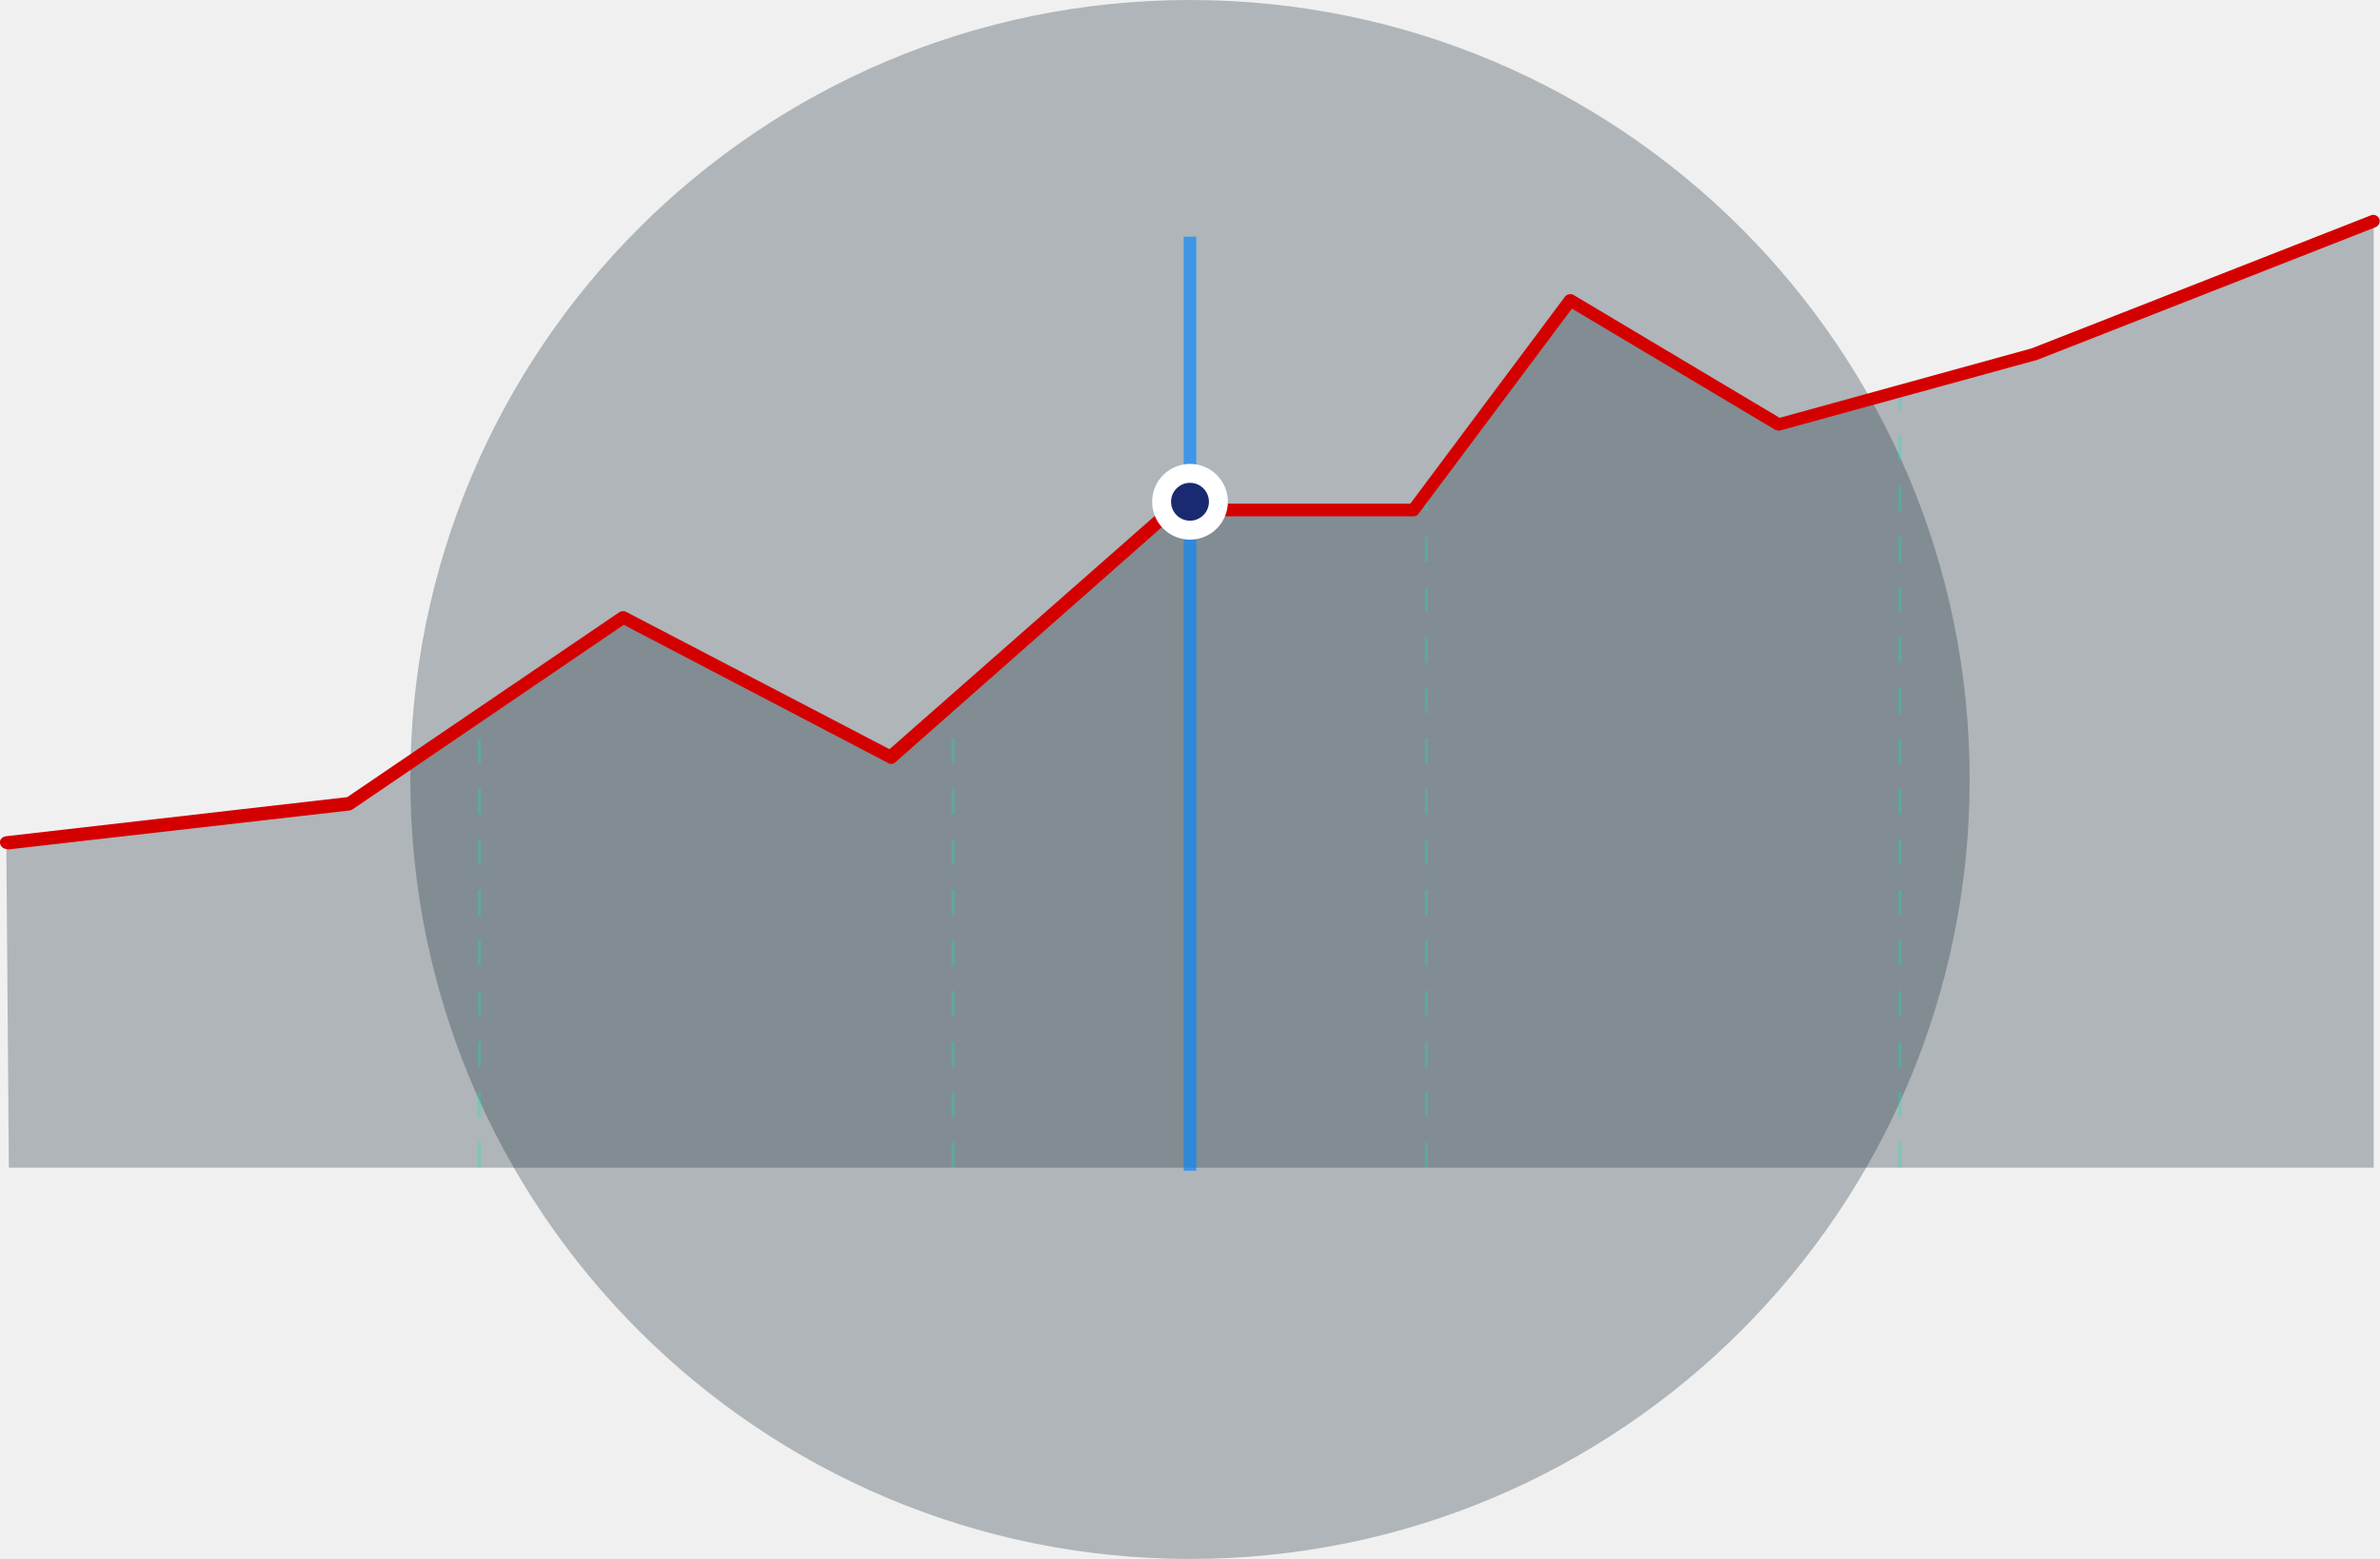
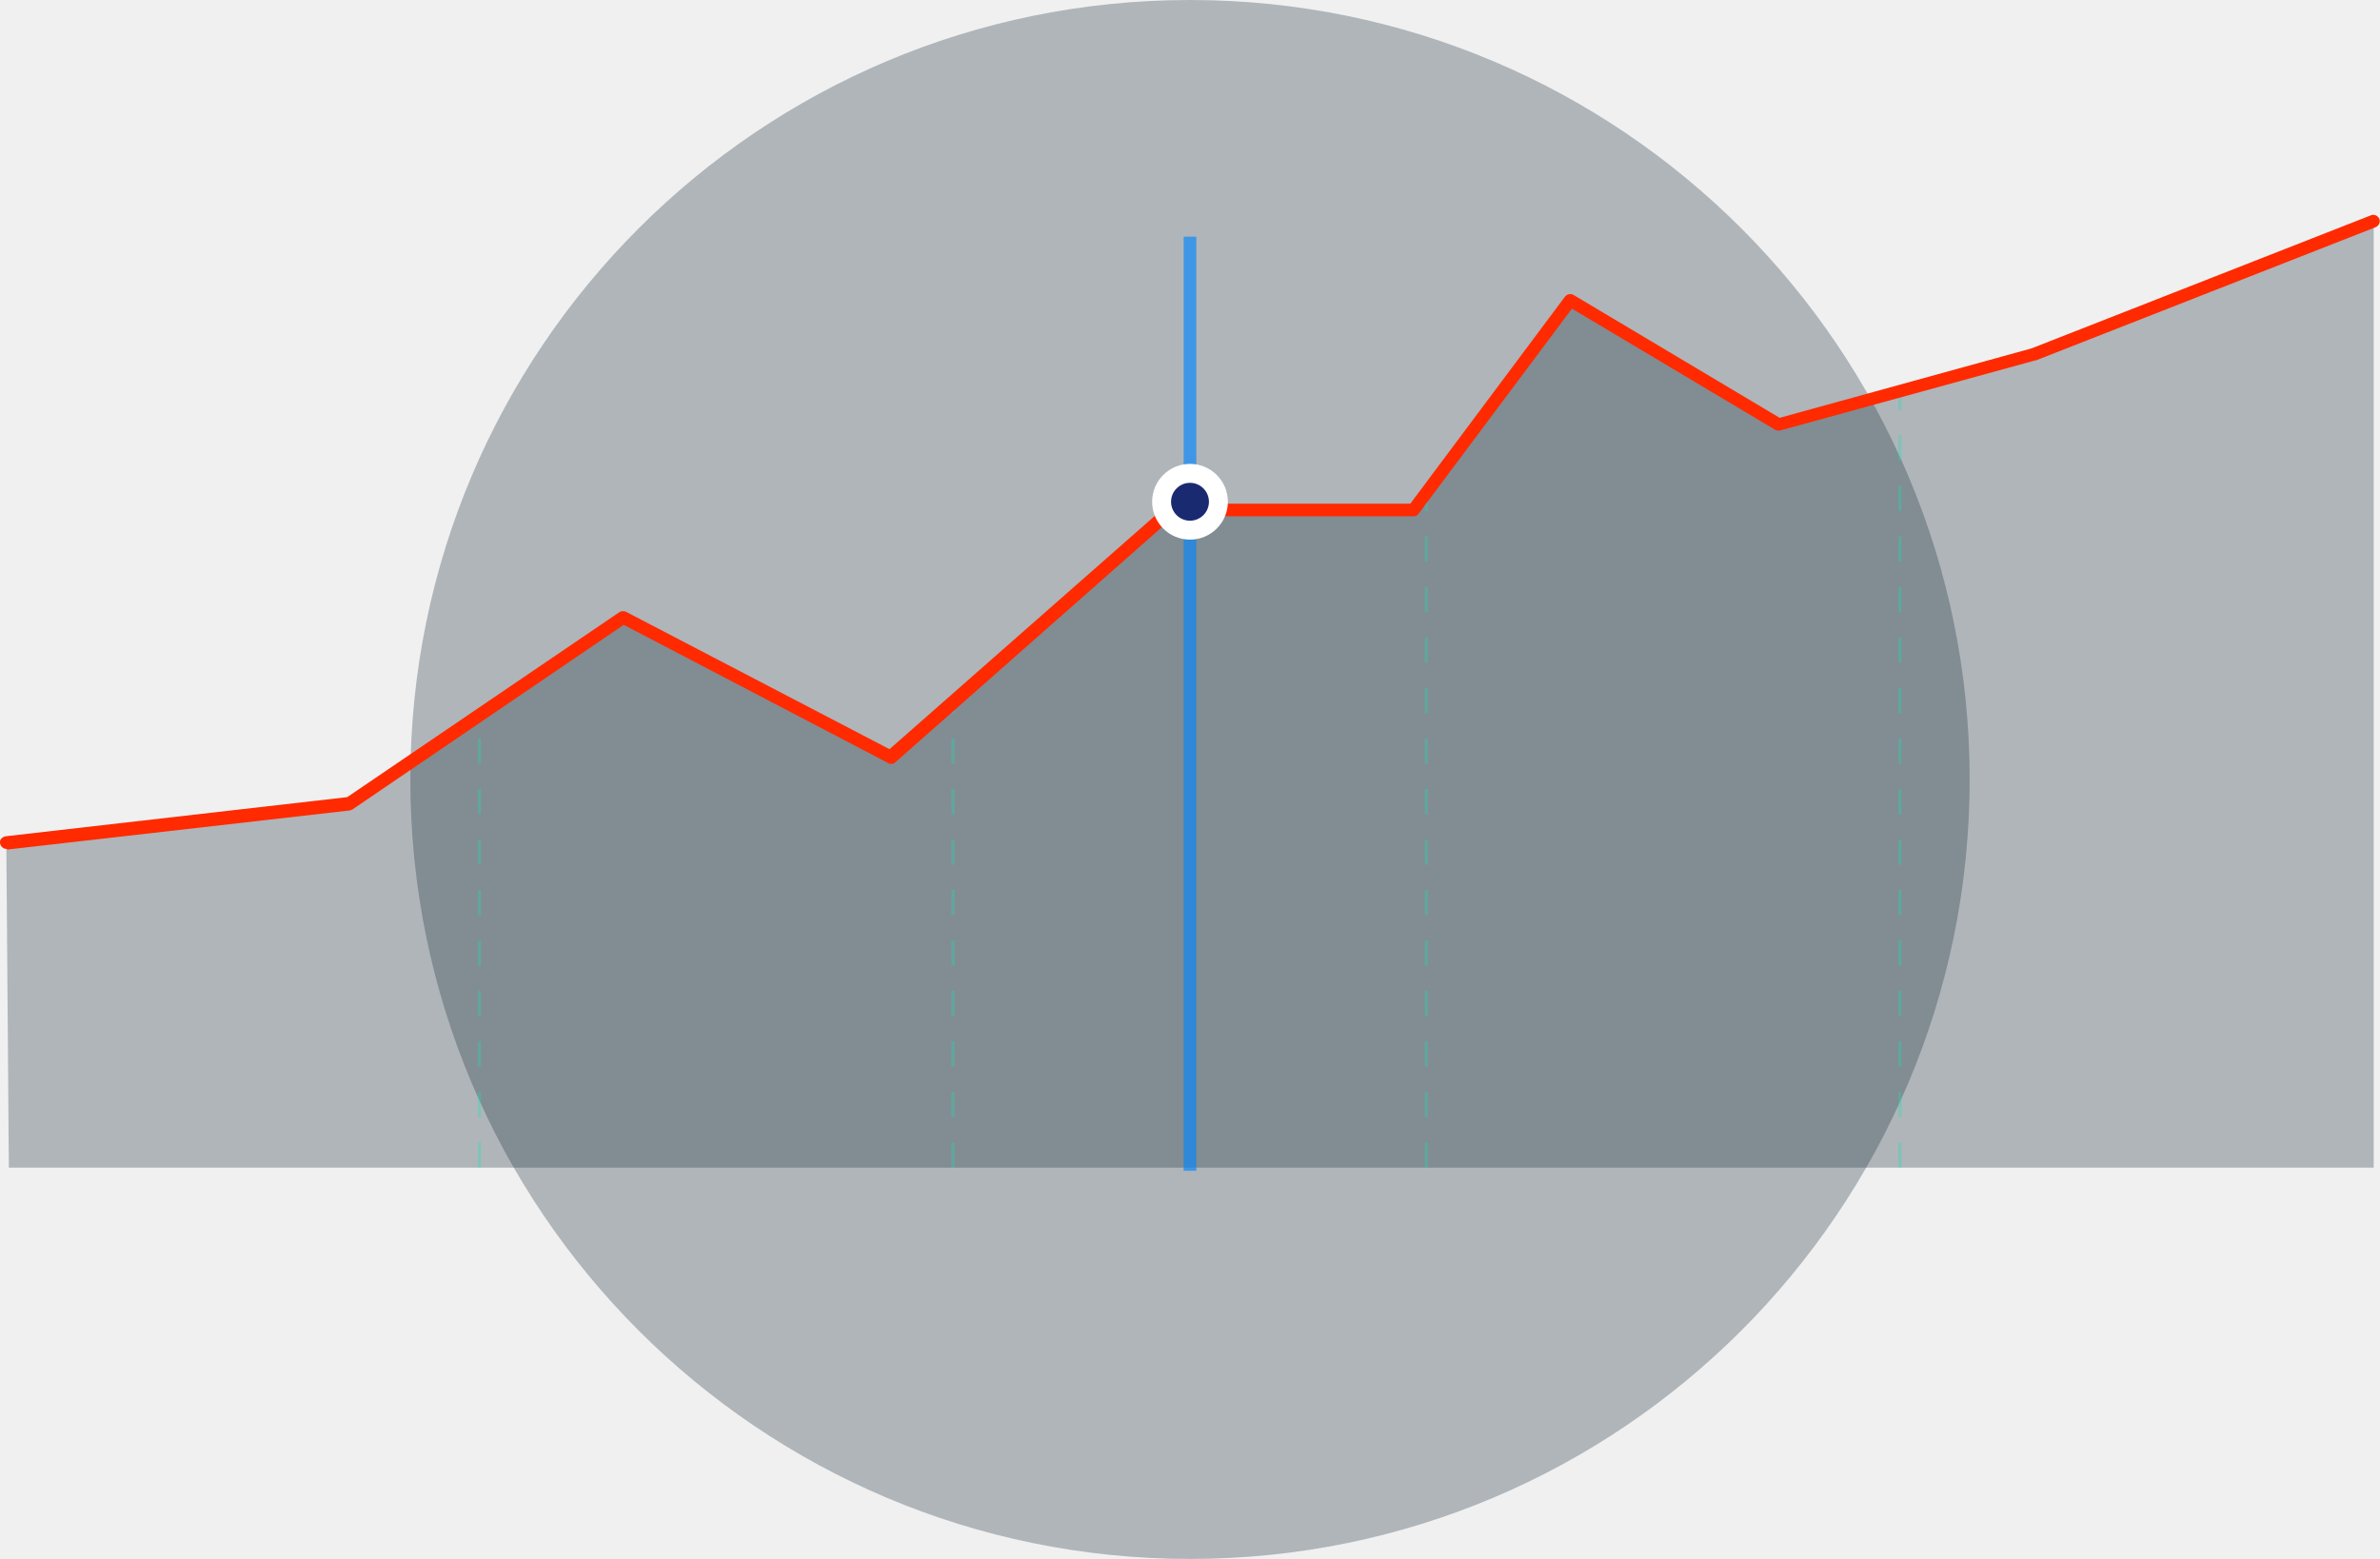
<svg xmlns="http://www.w3.org/2000/svg" width="377px" height="247px" viewBox="0 0 377 247" version="1.1" id="svg38">
  <defs id="defs16">
    <linearGradient x1="50.003%" y1="0.009%" x2="50.003%" y2="89.469%" id="linearGradient-1">
      <stop stop-color="#192C3A" offset="0%" id="stop6" />
      <stop stop-color="#192C3A" offset="100%" id="stop8" />
    </linearGradient>
    <linearGradient x1="50%" y1="100.02%" x2="50%" y2="0.02%" id="linearGradient-2">
      <stop stop-color="#192C3A" offset="0%" id="stop11" />
      <stop stop-color="#192C3A" offset="100%" id="stop13" />
    </linearGradient>
  </defs>
  <g id="Page-1" stroke="none" stroke-width="1" fill="none" fill-rule="evenodd">
    <g id="tour-currency" transform="translate(-1, 0)">
      <path d="M189.5,247 C257.7,247 313,191.7 313,123.5 C313,55.3 257.7,0 189.5,0 C121.3,0 66,55.3 66,123.5 C66,191.7 121.3,247 189.5,247 Z" id="Shape" fill="url(#linearGradient-1)" fill-rule="nonzero" opacity="0.3" />
      <polygon id="polygon19" fill="url(#linearGradient-2)" fill-rule="nonzero" opacity="0.3" points="56.3 127.3 99.7 97.8 142.1 119.9 186.6 80.7 224.9 80.7 249.7 47.5 282.8 67.2 323.2 56.1 377 35 377 185 152.1 185 2.4 185 2 133.5" />
      <g id="Group" opacity="0.3" transform="translate(76, 61)" fill-rule="nonzero" fill="#13E5B6">
        <path d="M226.2,124 L225.7,124 L225.7,120 L226.2,120 L226.2,124 Z M226.2,116 L225.7,116 L225.7,112 L226.2,112 L226.2,116 Z M226.2,108 L225.7,108 L225.7,104 L226.2,104 L226.2,108 Z M226.2,100 L225.7,100 L225.7,96 L226.2,96 L226.2,100 Z M226.2,92 L225.7,92 L225.7,88 L226.2,88 L226.2,92 Z M226.2,84 L225.7,84 L225.7,80 L226.2,80 L226.2,84 Z M226.2,76 L225.7,76 L225.7,72 L226.2,72 L226.2,76 Z M226.2,68 L225.7,68 L225.7,64 L226.2,64 L226.2,68 Z M226.2,60 L225.7,60 L225.7,56 L226.2,56 L226.2,60 Z M226.2,52 L225.7,52 L225.7,48 L226.2,48 L226.2,52 Z M226.2,44 L225.7,44 L225.7,40 L226.2,40 L226.2,44 Z M226.2,36 L225.7,36 L225.7,32 L226.2,32 L226.2,36 Z M226.2,28 L225.7,28 L225.7,24 L226.2,24 L226.2,28 Z M226.2,20 L225.7,20 L225.7,16 L226.2,16 L226.2,20 Z M226.2,12 L225.7,12 L225.7,8 L226.2,8 L226.2,12 Z M226.2,4 L225.7,4 L225.7,0 L226.2,0 L226.2,4 Z" id="path21" />
        <path d="M151.2,124 L150.7,124 L150.7,120 L151.2,120 L151.2,124 Z M151.2,116 L150.7,116 L150.7,112 L151.2,112 L151.2,116 Z M151.2,108 L150.7,108 L150.7,104 L151.2,104 L151.2,108 Z M151.2,100 L150.7,100 L150.7,96 L151.2,96 L151.2,100 Z M151.2,92 L150.7,92 L150.7,88 L151.2,88 L151.2,92 Z M151.2,84 L150.7,84 L150.7,80 L151.2,80 L151.2,84 Z M151.2,76 L150.7,76 L150.7,72 L151.2,72 L151.2,76 Z M151.2,68 L150.7,68 L150.7,64 L151.2,64 L151.2,68 Z M151.2,60 L150.7,60 L150.7,56 L151.2,56 L151.2,60 Z M151.2,52 L150.7,52 L150.7,48 L151.2,48 L151.2,52 Z M151.2,44 L150.7,44 L150.7,40 L151.2,40 L151.2,44 Z M151.2,36 L150.7,36 L150.7,32 L151.2,32 L151.2,36 Z M151.2,28 L150.7,28 L150.7,24 L151.2,24 L151.2,28 Z M151.2,20 L150.7,20 L150.7,16.8 L151.2,16.8 L151.2,20 Z" id="path23" />
        <path d="M76.2,124 L75.7,124 L75.7,120 L76.2,120 L76.2,124 Z M76.2,116 L75.7,116 L75.7,112 L76.2,112 L76.2,116 Z M76.2,108 L75.7,108 L75.7,104 L76.2,104 L76.2,108 Z M76.2,100 L75.7,100 L75.7,96 L76.2,96 L76.2,100 Z M76.2,92 L75.7,92 L75.7,88 L76.2,88 L76.2,92 Z M76.2,84 L75.7,84 L75.7,80 L76.2,80 L76.2,84 Z M76.2,76 L75.7,76 L75.7,72 L76.2,72 L76.2,76 Z M76.2,68 L75.7,68 L75.7,64 L76.2,64 L76.2,68 Z M76.2,60 L75.7,60 L75.7,56 L76.2,56 L76.2,60 Z M76.2,52 L75.7,52 L75.7,50 L76.2,50 L76.2,52 Z" id="path25" />
        <path d="M1.2,124 L0.7,124 L0.7,120 L1.2,120 L1.2,124 Z M1.2,116 L0.7,116 L0.7,112 L1.2,112 L1.2,116 Z M1.2,108 L0.7,108 L0.7,104 L1.2,104 L1.2,108 Z M1.2,100 L0.7,100 L0.7,96 L1.2,96 L1.2,100 Z M1.2,92 L0.7,92 L0.7,88 L1.2,88 L1.2,92 Z M1.2,84 L0.7,84 L0.7,80 L1.2,80 L1.2,84 Z M1.2,76 L0.7,76 L0.7,72 L1.2,72 L1.2,76 Z M1.2,68 L0.7,68 L0.7,64 L1.2,64 L1.2,68 Z M1.2,60 L0.7,60 L0.7,56 L1.2,56 L1.2,60 Z" id="path27" />
      </g>
-       <path d="M2,134.5 C1.5,134.5 1.1,134.1 1,133.6 C0.9,133.1 1.3,132.6 1.9,132.5 L56,126.3 L99.1,97 C99.4,96.8 99.8,96.8 100.1,96.9 L141.9,118.7 L185.9,80 C186.1,79.8 186.3,79.8 186.6,79.8 L224.4,79.8 L248.9,47 C249.2,46.6 249.8,46.5 250.2,46.7 L282.9,66.2 L322.8,55.2 L376.6,34.1 C377.1,33.9 377.7,34.2 377.9,34.7 C378.1,35.2 377.8,35.8 377.3,36 L323.5,57.1 L323.4,57.1 L283,68.2 C282.7,68.3 282.5,68.2 282.2,68.1 L250,48.9 L225.7,81.4 C225.5,81.7 225.2,81.8 224.9,81.8 L187,81.8 L142.8,120.8 C142.5,121.1 142,121.1 141.7,120.9 L99.8,99 L56.9,128.2 C56.8,128.3 56.6,128.3 56.5,128.4 L2.2,134.6 C2.1,134.5 2,134.5 2,134.5 Z" id="path30" fill="#13E5B6" fill-rule="nonzero" style="fill:#d40000" />
+       <path d="M2,134.5 C1.5,134.5 1.1,134.1 1,133.6 C0.9,133.1 1.3,132.6 1.9,132.5 L56,126.3 L99.1,97 C99.4,96.8 99.8,96.8 100.1,96.9 L141.9,118.7 L185.9,80 C186.1,79.8 186.3,79.8 186.6,79.8 L224.4,79.8 L248.9,47 C249.2,46.6 249.8,46.5 250.2,46.7 L282.9,66.2 L322.8,55.2 L376.6,34.1 C377.1,33.9 377.7,34.2 377.9,34.7 C378.1,35.2 377.8,35.8 377.3,36 L323.5,57.1 L323.4,57.1 L283,68.2 C282.7,68.3 282.5,68.2 282.2,68.1 L250,48.9 L225.7,81.4 C225.5,81.7 225.2,81.8 224.9,81.8 L187,81.8 L142.8,120.8 C142.5,121.1 142,121.1 141.7,120.9 L99.8,99 L56.9,128.2 C56.8,128.3 56.6,128.3 56.5,128.4 L2.2,134.6 C2.1,134.5 2,134.5 2,134.5 Z" id="path30" fill="#13E5B6" fill-rule="nonzero" style="fill:#ff2a00" />
      <g id="g34" transform="translate(185, 38)">
        <path d="M4.5,0.5 L4.5,146.5" id="Line_1_" stroke="#0085FF" stroke-width="2" stroke-linecap="square" opacity="0.64" />
        <circle id="dot" stroke="#FFFFFF" stroke-width="3" fill="#1A2A71" fill-rule="nonzero" cx="4.5" cy="41.5" r="4.5" />
      </g>
    </g>
  </g>
</svg>
